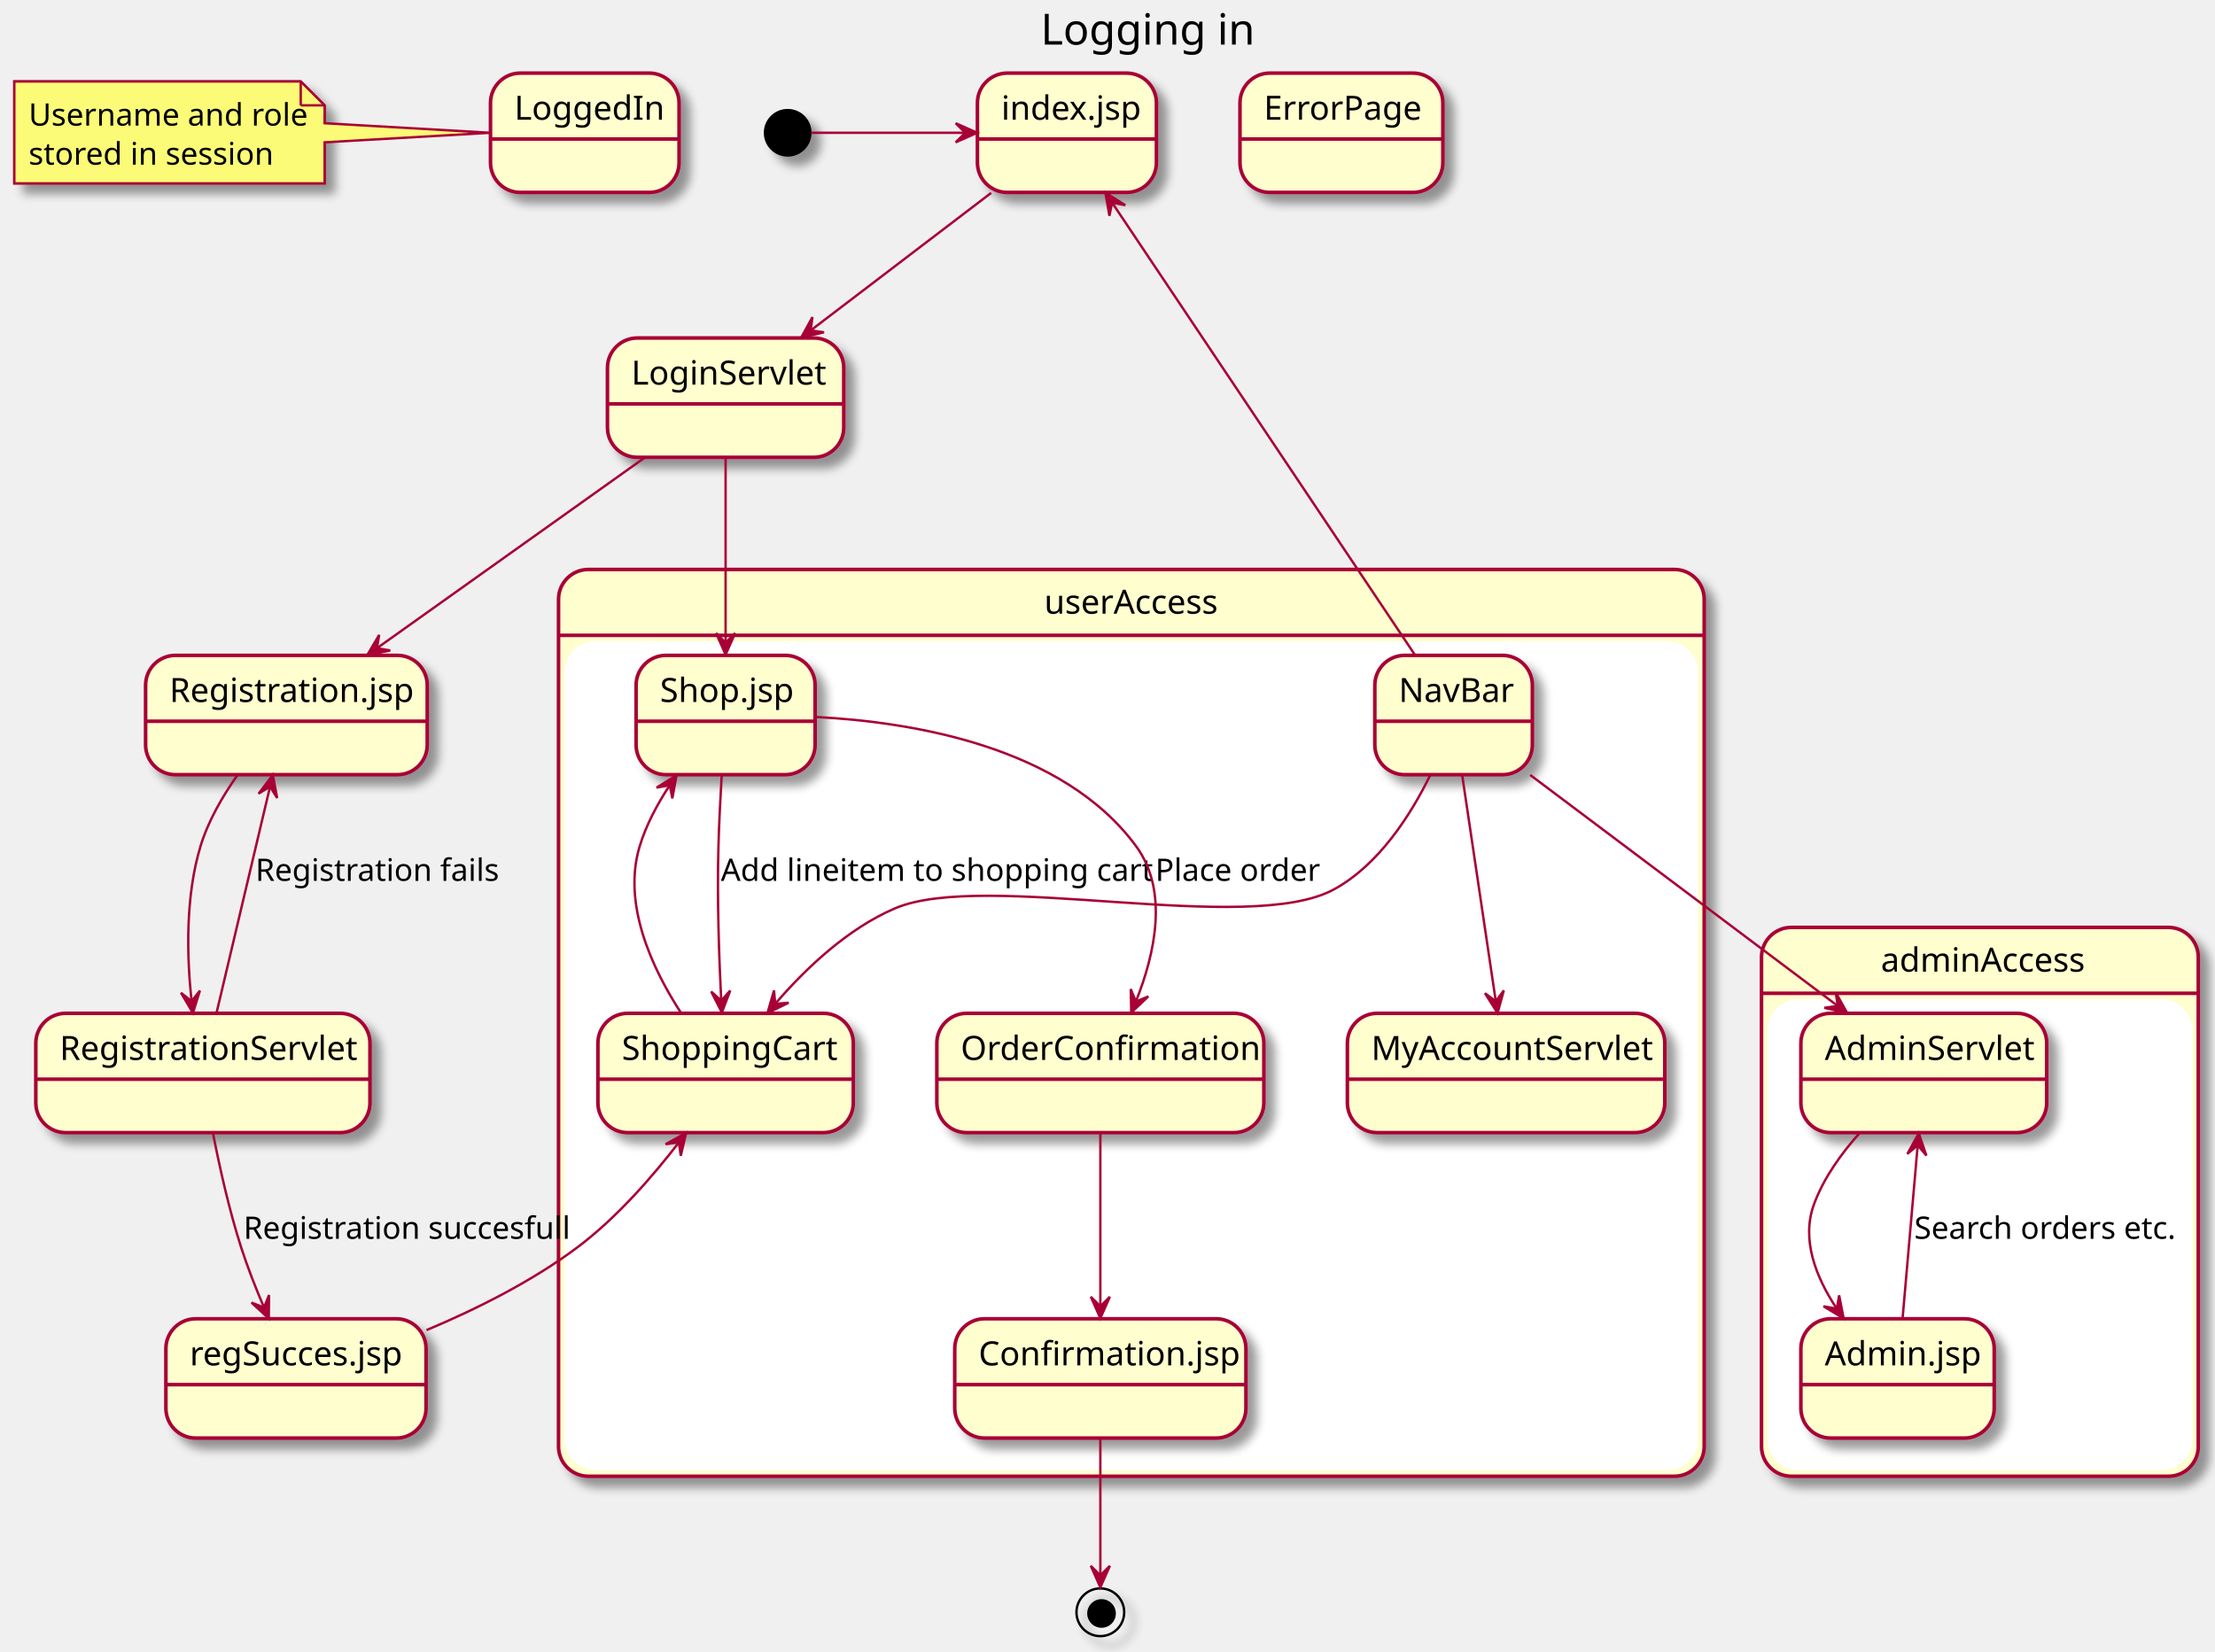
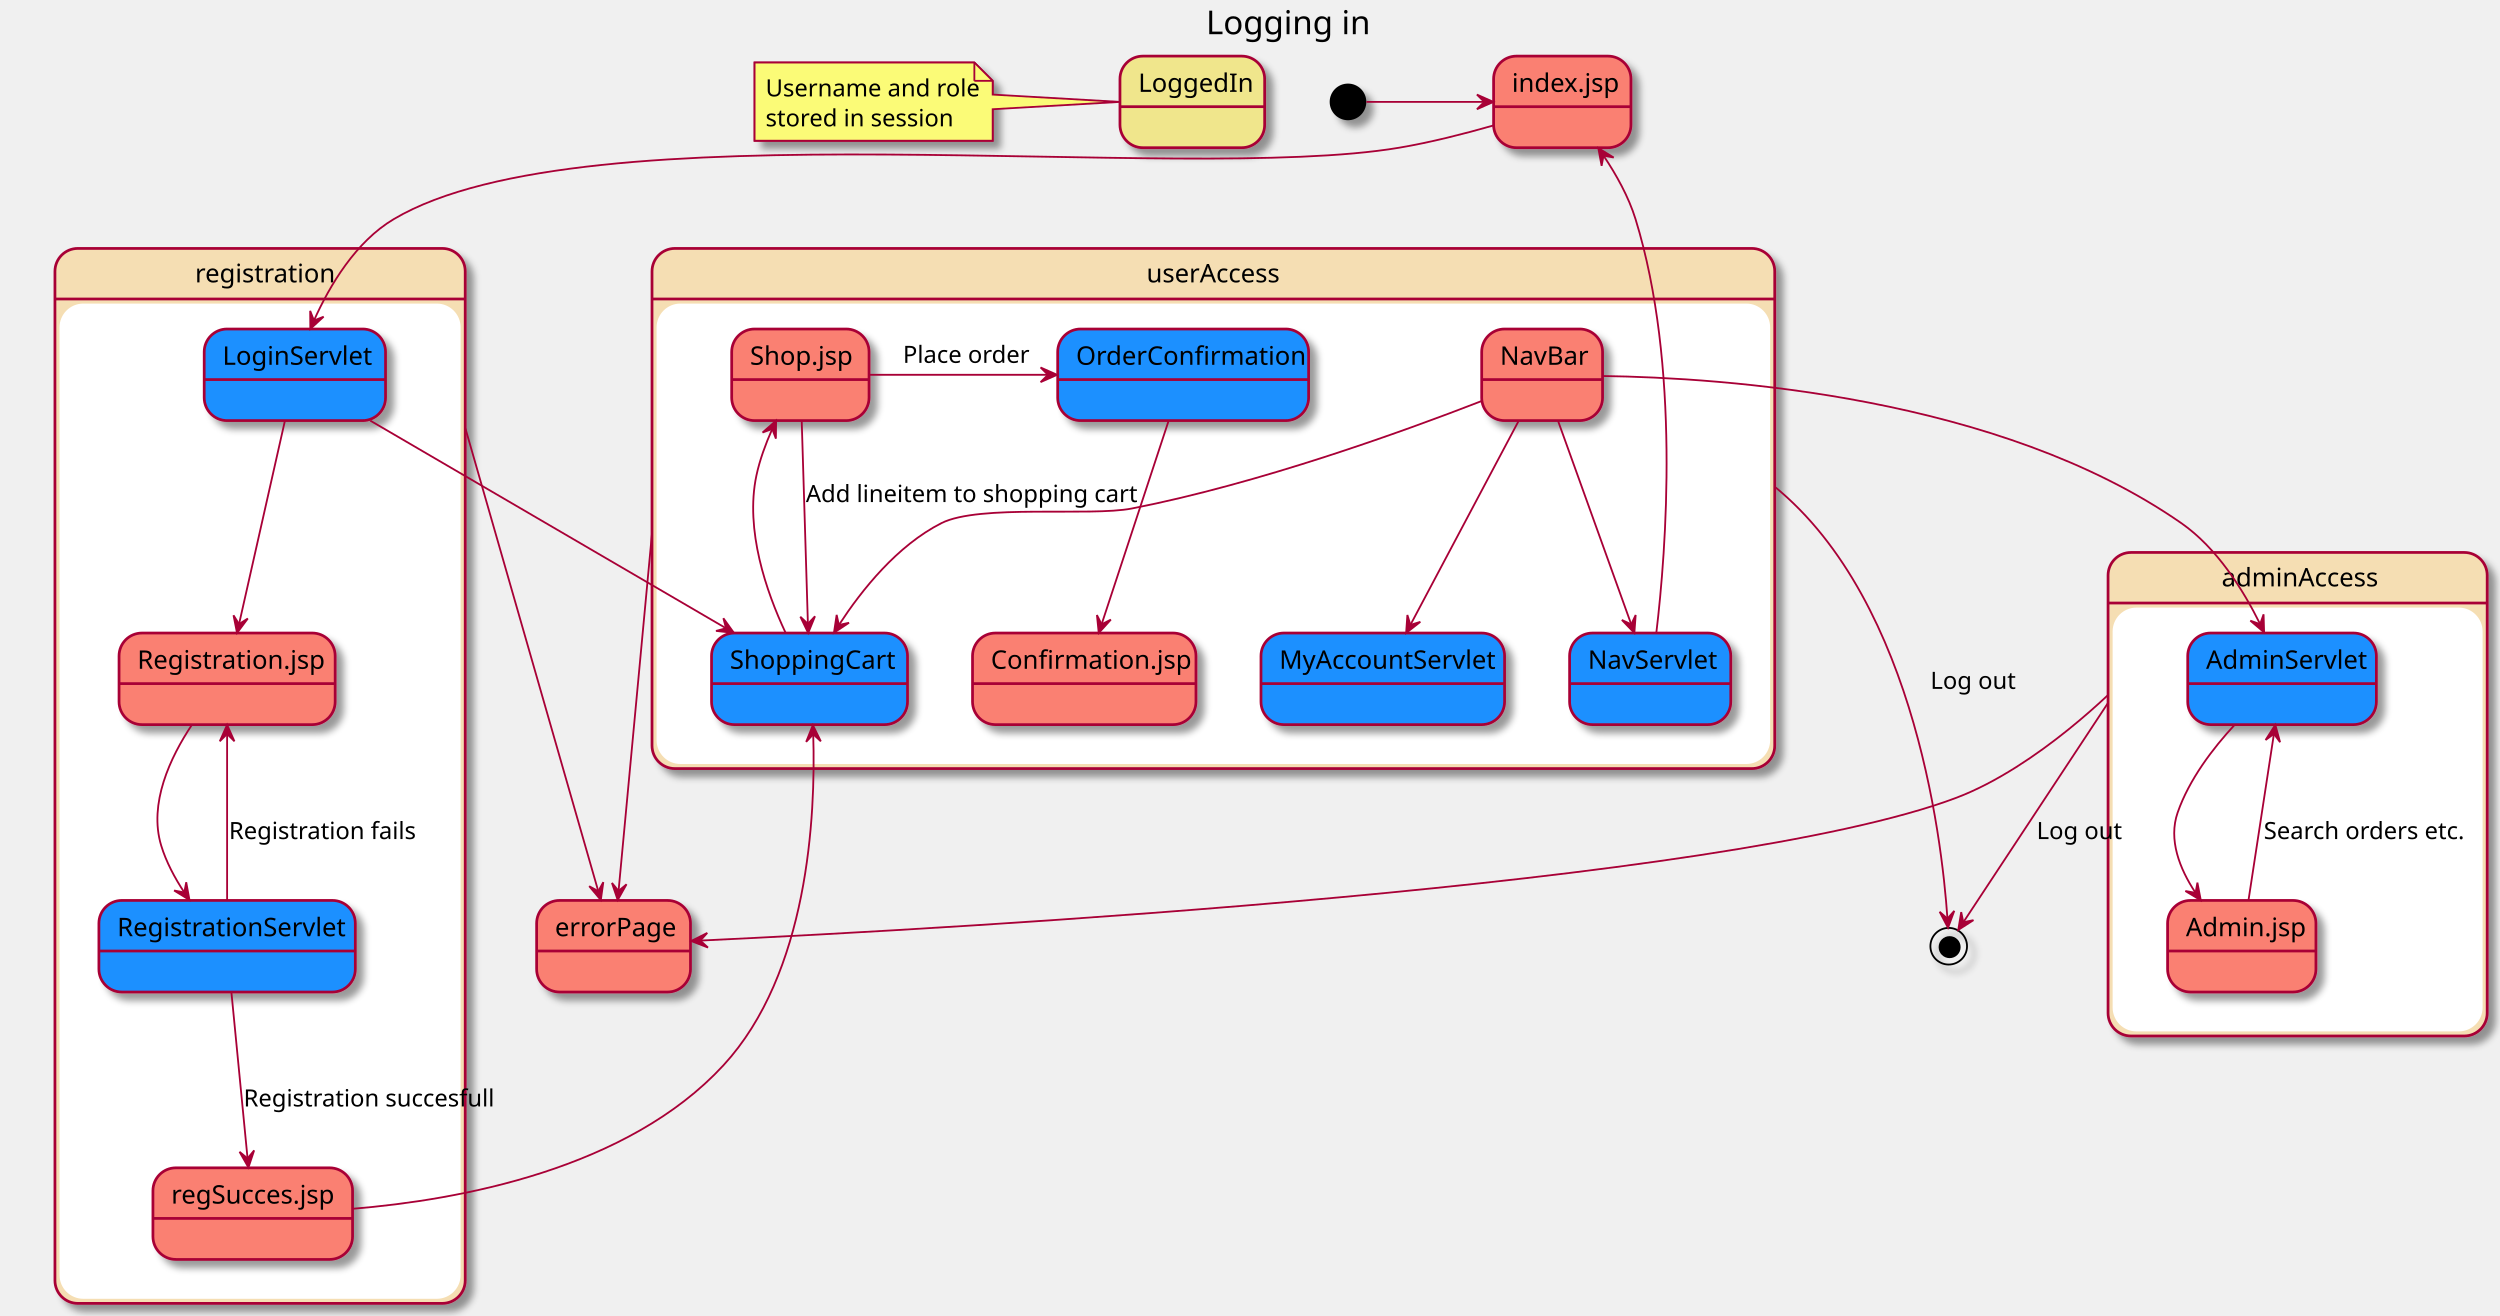
- <svg xmlns="http://www.w3.org/2000/svg" contentScriptType="application/ecmascript" contentStyleType="text/css" height="692px" preserveAspectRatio="none" style="width:928px;height:692px;" version="1.1" viewBox="0 0 928 692" width="928px" zoomAndPan="magnify">
+ <svg xmlns="http://www.w3.org/2000/svg" contentScriptType="application/ecmascript" contentStyleType="text/css" height="718px" preserveAspectRatio="none" style="width:1365px;height:718px;" version="1.1" viewBox="0 0 1365 718" width="1365px" zoomAndPan="magnify">
  <defs>
-     <filter height="300%" id="f57gl76aapi19" width="300%" x="-1" y="-1">
+     <filter height="300%" id="f1pfuz0iyx51la" width="300%" x="-1" y="-1">
      <feGaussianBlur result="blurOut" stdDeviation="2.0" />
      <feColorMatrix in="blurOut" result="blurOut2" type="matrix" values="0 0 0 0 0 0 0 0 0 0 0 0 0 0 0 0 0 0 .4 0" />
      <feOffset dx="4.0" dy="4.0" in="blurOut2" result="blurOut3" />
      <feBlend in="SourceGraphic" in2="blurOut3" mode="normal" />
    </filter>
  </defs>
  <g>
-     <text fill="#000000" font-family="sans-serif" font-size="18" lengthAdjust="spacingAndGlyphs" textLength="83" x="436" y="18.686">Logging in</text>
-     <rect fill="#FEFECE" filter="url(#f57gl76aapi19)" height="380" rx="12.5" ry="12.5" style="stroke: #A80036; stroke-width: 1.5;" width="480" x="234" y="238.641" />
-     <rect fill="#FFFFFF" height="346.391" rx="12.5" ry="12.5" style="stroke: #FFFFFF; stroke-width: 1.0;" width="474" x="237" y="269.25" />
-     <line style="stroke: #A80036; stroke-width: 1.5;" x1="234" x2="714" y1="266.25" y2="266.25" />
-     <text fill="#000000" font-family="sans-serif" font-size="14" lengthAdjust="spacingAndGlyphs" textLength="73" x="437.5" y="257.174">userAccess</text>
-     <rect fill="#FEFECE" filter="url(#f57gl76aapi19)" height="230" rx="12.5" ry="12.5" style="stroke: #A80036; stroke-width: 1.5;" width="183" x="738" y="388.641" />
-     <rect fill="#FFFFFF" height="196.391" rx="12.5" ry="12.5" style="stroke: #FFFFFF; stroke-width: 1.0;" width="177" x="741" y="419.25" />
-     <line style="stroke: #A80036; stroke-width: 1.5;" x1="738" x2="921" y1="416.25" y2="416.25" />
-     <text fill="#000000" font-family="sans-serif" font-size="14" lengthAdjust="spacingAndGlyphs" textLength="83" x="788" y="407.174">adminAccess</text>
-     <rect fill="#FEFECE" filter="url(#f57gl76aapi19)" height="50" rx="12.5" ry="12.5" style="stroke: #A80036; stroke-width: 1.5;" width="75" x="266.5" y="274.641" />
-     <line style="stroke: #A80036; stroke-width: 1.5;" x1="266.5" x2="341.5" y1="302.25" y2="302.25" />
-     <text fill="#000000" font-family="sans-serif" font-size="14" lengthAdjust="spacingAndGlyphs" textLength="55" x="276.5" y="294.174">Shop.jsp</text>
-     <rect fill="#FEFECE" filter="url(#f57gl76aapi19)" height="50" rx="12.5" ry="12.5" style="stroke: #A80036; stroke-width: 1.5;" width="107" x="250.5" y="424.641" />
-     <line style="stroke: #A80036; stroke-width: 1.5;" x1="250.5" x2="357.5" y1="452.25" y2="452.25" />
-     <text fill="#000000" font-family="sans-serif" font-size="14" lengthAdjust="spacingAndGlyphs" textLength="87" x="260.5" y="444.174">ShoppingCart</text>
-     <rect fill="#FEFECE" filter="url(#f57gl76aapi19)" height="50" rx="12.5" ry="12.5" style="stroke: #A80036; stroke-width: 1.5;" width="137" x="392.5" y="424.641" />
-     <line style="stroke: #A80036; stroke-width: 1.5;" x1="392.5" x2="529.5" y1="452.25" y2="452.25" />
-     <text fill="#000000" font-family="sans-serif" font-size="14" lengthAdjust="spacingAndGlyphs" textLength="117" x="402.5" y="444.174">OrderConfirmation</text>
-     <rect fill="#FEFECE" filter="url(#f57gl76aapi19)" height="50" rx="12.5" ry="12.5" style="stroke: #A80036; stroke-width: 1.5;" width="122" x="400" y="552.641" />
-     <line style="stroke: #A80036; stroke-width: 1.5;" x1="400" x2="522" y1="580.25" y2="580.25" />
-     <text fill="#000000" font-family="sans-serif" font-size="14" lengthAdjust="spacingAndGlyphs" textLength="102" x="410" y="572.174">Confirmation.jsp</text>
-     <rect fill="#FEFECE" filter="url(#f57gl76aapi19)" height="50" rx="12.5" ry="12.5" style="stroke: #A80036; stroke-width: 1.5;" width="66" x="576" y="274.641" />
-     <line style="stroke: #A80036; stroke-width: 1.5;" x1="576" x2="642" y1="302.25" y2="302.25" />
-     <text fill="#000000" font-family="sans-serif" font-size="14" lengthAdjust="spacingAndGlyphs" textLength="46" x="586" y="294.174">NavBar</text>
-     <rect fill="#FEFECE" filter="url(#f57gl76aapi19)" height="50" rx="12.5" ry="12.5" style="stroke: #A80036; stroke-width: 1.5;" width="133" x="564.5" y="424.641" />
-     <line style="stroke: #A80036; stroke-width: 1.5;" x1="564.5" x2="697.5" y1="452.25" y2="452.25" />
-     <text fill="#000000" font-family="sans-serif" font-size="14" lengthAdjust="spacingAndGlyphs" textLength="113" x="574.5" y="444.174">MyAccountServlet</text>
-     <rect fill="#FEFECE" filter="url(#f57gl76aapi19)" height="50" rx="12.5" ry="12.5" style="stroke: #A80036; stroke-width: 1.5;" width="103" x="754.5" y="424.641" />
-     <line style="stroke: #A80036; stroke-width: 1.5;" x1="754.5" x2="857.5" y1="452.25" y2="452.25" />
-     <text fill="#000000" font-family="sans-serif" font-size="14" lengthAdjust="spacingAndGlyphs" textLength="83" x="764.5" y="444.174">AdminServlet</text>
-     <rect fill="#FEFECE" filter="url(#f57gl76aapi19)" height="50" rx="12.5" ry="12.5" style="stroke: #A80036; stroke-width: 1.5;" width="81" x="754.5" y="552.641" />
-     <line style="stroke: #A80036; stroke-width: 1.5;" x1="754.5" x2="835.5" y1="580.25" y2="580.25" />
-     <text fill="#000000" font-family="sans-serif" font-size="14" lengthAdjust="spacingAndGlyphs" textLength="61" x="764.5" y="572.174">Admin.jsp</text>
-     <rect fill="#FEFECE" filter="url(#f57gl76aapi19)" height="50" rx="12.5" ry="12.5" style="stroke: #A80036; stroke-width: 1.5;" width="85" x="519.5" y="30.641" />
-     <line style="stroke: #A80036; stroke-width: 1.5;" x1="519.5" x2="604.5" y1="58.25" y2="58.25" />
-     <text fill="#000000" font-family="sans-serif" font-size="14" lengthAdjust="spacingAndGlyphs" textLength="65" x="529.5" y="50.174">ErrorPage</text>
-     <rect fill="#FEFECE" filter="url(#f57gl76aapi19)" height="50" rx="12.5" ry="12.5" style="stroke: #A80036; stroke-width: 1.5;" width="79" x="205.5" y="30.641" />
-     <line style="stroke: #A80036; stroke-width: 1.5;" x1="205.5" x2="284.5" y1="58.25" y2="58.25" />
-     <text fill="#000000" font-family="sans-serif" font-size="14" lengthAdjust="spacingAndGlyphs" textLength="59" x="215.5" y="50.174">LoggedIn</text>
-     <polygon fill="#FBFB77" filter="url(#f57gl76aapi19)" points="6,34.141,6,76.844,136,76.844,136,44.141,126,34.141,6,34.141" style="stroke: #A80036; stroke-width: 1.0;" />
-     <polygon fill="#FBFB77" points="6,34.141,6,76.844,136,76.844,136,59.641,205.493,55.641,136,51.641,136,44.141,126,34.141,6,34.141" style="stroke: #A80036; stroke-width: 1.0;" />
-     <line style="stroke: #A80036; stroke-width: 1.0;" x1="126" x2="126" y1="34.141" y2="44.141" />
-     <line style="stroke: #A80036; stroke-width: 1.0;" x1="136" x2="126" y1="44.141" y2="44.141" />
-     <text fill="#000000" font-family="sans-serif" font-size="13" lengthAdjust="spacingAndGlyphs" textLength="109" x="12" y="52.636">Username and role</text>
-     <text fill="#000000" font-family="sans-serif" font-size="13" lengthAdjust="spacingAndGlyphs" textLength="99" x="12" y="68.987">stored in session</text>
-     <ellipse cx="330" cy="55.641" fill="#000000" filter="url(#f57gl76aapi19)" rx="10" ry="10" style="stroke: none; stroke-width: 1.0;" />
-     <rect fill="#FEFECE" filter="url(#f57gl76aapi19)" height="50" rx="12.5" ry="12.5" style="stroke: #A80036; stroke-width: 1.5;" width="75" x="409.5" y="30.641" />
-     <line style="stroke: #A80036; stroke-width: 1.5;" x1="409.5" x2="484.5" y1="58.25" y2="58.25" />
-     <text fill="#000000" font-family="sans-serif" font-size="14" lengthAdjust="spacingAndGlyphs" textLength="55" x="419.5" y="50.174">index.jsp</text>
-     <rect fill="#FEFECE" filter="url(#f57gl76aapi19)" height="50" rx="12.5" ry="12.5" style="stroke: #A80036; stroke-width: 1.5;" width="99" x="254.5" y="141.641" />
-     <line style="stroke: #A80036; stroke-width: 1.5;" x1="254.5" x2="353.5" y1="169.25" y2="169.25" />
-     <text fill="#000000" font-family="sans-serif" font-size="14" lengthAdjust="spacingAndGlyphs" textLength="79" x="264.5" y="161.174">LoginServlet</text>
-     <rect fill="#FEFECE" filter="url(#f57gl76aapi19)" height="50" rx="12.5" ry="12.5" style="stroke: #A80036; stroke-width: 1.5;" width="118" x="61" y="274.641" />
-     <line style="stroke: #A80036; stroke-width: 1.5;" x1="61" x2="179" y1="302.25" y2="302.25" />
-     <text fill="#000000" font-family="sans-serif" font-size="14" lengthAdjust="spacingAndGlyphs" textLength="98" x="71" y="294.174">Registration.jsp</text>
-     <rect fill="#FEFECE" filter="url(#f57gl76aapi19)" height="50" rx="12.5" ry="12.5" style="stroke: #A80036; stroke-width: 1.5;" width="140" x="15" y="424.641" />
-     <line style="stroke: #A80036; stroke-width: 1.5;" x1="15" x2="155" y1="452.25" y2="452.25" />
-     <text fill="#000000" font-family="sans-serif" font-size="14" lengthAdjust="spacingAndGlyphs" textLength="120" x="25" y="444.174">RegistrationServlet</text>
-     <rect fill="#FEFECE" filter="url(#f57gl76aapi19)" height="50" rx="12.5" ry="12.5" style="stroke: #A80036; stroke-width: 1.5;" width="109" x="69.5" y="552.641" />
-     <line style="stroke: #A80036; stroke-width: 1.5;" x1="69.5" x2="178.5" y1="580.25" y2="580.25" />
-     <text fill="#000000" font-family="sans-serif" font-size="14" lengthAdjust="spacingAndGlyphs" textLength="89" x="79.5" y="572.174">regSucces.jsp</text>
-     <ellipse cx="461" cy="675.641" fill="none" filter="url(#f57gl76aapi19)" rx="10" ry="10" style="stroke: #000000; stroke-width: 1.0;" />
-     <ellipse cx="461.5" cy="676.141" fill="#000000" rx="6" ry="6" style="stroke: none; stroke-width: 1.0;" />
-     <path d="M340.055,55.641 C361.455,55.641 382.855,55.641 404.255,55.641 " fill="none" style="stroke: #A80036; stroke-width: 1.0;" />
-     <polygon fill="#A80036" points="409.402,55.641,400.402,51.641,404.402,55.641,400.402,59.641,409.402,55.641" style="stroke: #A80036; stroke-width: 1.0;" />
-     <path d="M415.264,80.832 C392.955,97.836 363.073,120.613 339.894,138.281 " fill="none" style="stroke: #A80036; stroke-width: 1.0;" />
-     <polygon fill="#A80036" points="335.648,141.518,345.231,139.243,339.625,138.487,340.381,132.881,335.648,141.518" style="stroke: #A80036; stroke-width: 1.0;" />
-     <path d="M270.252,191.668 C238.578,214.219 191.256,247.91 158.208,271.439 " fill="none" style="stroke: #A80036; stroke-width: 1.0;" />
-     <polygon fill="#A80036" points="153.846,274.544,163.498,272.582,157.919,271.644,158.857,266.065,153.846,274.544" style="stroke: #A80036; stroke-width: 1.0;" />
-     <path d="M99.444,324.882 C93.225,333.682 87.2,344.073 84,354.641 C77.645,375.629 78.237,400.481 80.234,419.359 " fill="none" style="stroke: #A80036; stroke-width: 1.0;" />
-     <polygon fill="#A80036" points="80.829,424.517,83.769,415.117,80.255,419.55,75.822,416.036,80.829,424.517" style="stroke: #A80036; stroke-width: 1.0;" />
-     <path d="M90.699,424.543 C96.825,398.638 106.564,357.456 113.114,329.757 " fill="none" style="stroke: #A80036; stroke-width: 1.0;" />
-     <polygon fill="#A80036" points="114.299,324.749,108.334,332.586,113.148,329.614,116.119,334.428,114.299,324.749" style="stroke: #A80036; stroke-width: 1.0;" />
-     <text fill="#000000" font-family="sans-serif" font-size="13" lengthAdjust="spacingAndGlyphs" textLength="96" x="107" y="369.136">Registration fails</text>
-     <path d="M89.242,474.937 C91.99,489.035 95.99,507.035 101,522.641 C103.657,530.917 107.097,539.672 110.503,547.67 " fill="none" style="stroke: #A80036; stroke-width: 1.0;" />
-     <polygon fill="#A80036" points="112.612,552.54,112.706,542.691,110.625,547.951,105.365,545.87,112.612,552.54" style="stroke: #A80036; stroke-width: 1.0;" />
-     <text fill="#000000" font-family="sans-serif" font-size="13" lengthAdjust="spacingAndGlyphs" textLength="131" x="102" y="519.136">Registration succesfull</text>
-     <path d="M304,191.668 C304,213.506 304,245.791 304,269.177 " fill="none" style="stroke: #A80036; stroke-width: 1.0;" />
-     <polygon fill="#A80036" points="304,274.322,308,265.322,304,269.322,300,265.322,304,274.322" style="stroke: #A80036; stroke-width: 1.0;" />
-     <path d="M178.696,557.402 C199.62,548.603 223,536.922 242,522.641 C258.272,510.411 273.262,493.242 284.426,478.737 " fill="none" style="stroke: #A80036; stroke-width: 1.0;" />
-     <polygon fill="#A80036" points="287.471,474.723,278.844,479.475,284.449,478.706,285.218,484.31,287.471,474.723" style="stroke: #A80036; stroke-width: 1.0;" />
-     <path d="M285.423,424.628 C273.182,405.829 260.657,378.893 268,354.641 C270.7,345.724 275.411,336.934 280.553,329.119 " fill="none" style="stroke: #A80036; stroke-width: 1.0;" />
-     <polygon fill="#A80036" points="283.444,324.882,275.067,330.061,280.625,329.012,281.675,334.57,283.444,324.882" style="stroke: #A80036; stroke-width: 1.0;" />
-     <path d="M302.37,324.822 C301.817,334.137 301.271,344.88 301,354.641 C300.4,376.273 301.225,400.702 302.161,419.234 " fill="none" style="stroke: #A80036; stroke-width: 1.0;" />
-     <polygon fill="#A80036" points="302.427,424.297,305.948,415.099,302.164,419.303,297.959,415.519,302.427,424.297" style="stroke: #A80036; stroke-width: 1.0;" />
-     <text fill="#000000" font-family="sans-serif" font-size="13" lengthAdjust="spacingAndGlyphs" textLength="169" x="302" y="369.136">Add lineitem to shopping cart</text>
-     <path d="M341.795,300.461 C382.44,302.551 445.345,312.887 476,354.641 C489.672,373.263 483.939,399.577 475.918,419.63 " fill="none" style="stroke: #A80036; stroke-width: 1.0;" />
-     <polygon fill="#A80036" points="473.953,424.324,481.117,417.565,475.883,419.711,473.737,414.477,473.953,424.324" style="stroke: #A80036; stroke-width: 1.0;" />
-     <text fill="#000000" font-family="sans-serif" font-size="13" lengthAdjust="spacingAndGlyphs" textLength="66" x="484" y="369.136">Place order</text>
-     <path d="M461,474.935 C461,495.591 461,525.31 461,547.292 " fill="none" style="stroke: #A80036; stroke-width: 1.0;" />
-     <polygon fill="#A80036" points="461,552.422,465,543.422,461,547.422,457,543.422,461,552.422" style="stroke: #A80036; stroke-width: 1.0;" />
-     <path d="M592.699,274.291 C562.501,229.18 498.021,132.857 465.94,84.934 " fill="none" style="stroke: #A80036; stroke-width: 1.0;" />
-     <polygon fill="#A80036" points="463.125,80.73,464.808,90.434,465.907,84.884,471.456,85.983,463.125,80.73" style="stroke: #A80036; stroke-width: 1.0;" />
-     <path d="M612.584,324.749 C616.435,350.658 622.557,391.84 626.674,419.536 " fill="none" style="stroke: #A80036; stroke-width: 1.0;" />
-     <polygon fill="#A80036" points="627.418,424.543,630.05,415.052,626.682,419.597,622.137,416.229,627.418,424.543" style="stroke: #A80036; stroke-width: 1.0;" />
-     <path d="M599.173,324.906 C591.053,341.495 577.794,362.285 559,372.641 C523.154,392.393 412.639,364.566 375,380.641 C355.201,389.097 337.675,405.73 324.989,420.428 " fill="none" style="stroke: #A80036; stroke-width: 1.0;" />
-     <polygon fill="#A80036" points="321.542,424.514,330.403,420.214,324.766,420.692,324.289,415.055,321.542,424.514" style="stroke: #A80036; stroke-width: 1.0;" />
-     <path d="M641.09,324.749 C676.292,351.196 732.677,393.556 769.529,421.242 " fill="none" style="stroke: #A80036; stroke-width: 1.0;" />
-     <polygon fill="#A80036" points="773.924,424.543,769.131,415.939,769.926,421.539,764.326,422.335,773.924,424.543" style="stroke: #A80036; stroke-width: 1.0;" />
-     <path d="M779.099,474.824 C771.419,483.395 764.042,493.662 760,504.641 C754.564,519.406 760.779,535.191 769.405,548.208 " fill="none" style="stroke: #A80036; stroke-width: 1.0;" />
-     <polygon fill="#A80036" points="772.409,552.511,770.534,542.842,769.546,548.412,763.976,547.423,772.409,552.511" style="stroke: #A80036; stroke-width: 1.0;" />
-     <path d="M797.114,552.422 C798.916,531.788 801.51,502.07 803.431,480.069 " fill="none" style="stroke: #A80036; stroke-width: 1.0;" />
-     <polygon fill="#A80036" points="803.879,474.935,799.112,483.553,803.445,479.916,807.082,484.248,803.879,474.935" style="stroke: #A80036; stroke-width: 1.0;" />
-     <text fill="#000000" font-family="sans-serif" font-size="13" lengthAdjust="spacingAndGlyphs" textLength="107" x="802" y="519.136">Search orders etc.</text>
-     <path d="M461,602.865 C461,620.873 461,644.852 461,660.021 " fill="none" style="stroke: #A80036; stroke-width: 1.0;" />
-     <polygon fill="#A80036" points="461,665.184,465,656.184,461,660.184,457,656.184,461,665.184" style="stroke: #A80036; stroke-width: 1.0;" />
+     <text fill="#000000" font-family="sans-serif" font-size="18" lengthAdjust="spacingAndGlyphs" textLength="83" x="658.5" y="18.686">Logging in</text>
+     <rect fill="#F5DEB3" filter="url(#f1pfuz0iyx51la)" height="576" rx="12.5" ry="12.5" style="stroke: #A80036; stroke-width: 1.5;" width="224" x="30" y="135.641" />
+     <rect fill="#FFFFFF" height="542.391" rx="12.5" ry="12.5" style="stroke: #FFFFFF; stroke-width: 1.0;" width="218" x="33" y="166.25" />
+     <line style="stroke: #A80036; stroke-width: 1.5;" x1="30" x2="254" y1="163.25" y2="163.25" />
+     <text fill="#000000" font-family="sans-serif" font-size="14" lengthAdjust="spacingAndGlyphs" textLength="71" x="106.5" y="154.174">registration</text>
+     <rect fill="#F5DEB3" filter="url(#f1pfuz0iyx51la)" height="284" rx="12.5" ry="12.5" style="stroke: #A80036; stroke-width: 1.5;" width="613" x="356" y="135.641" />
+     <rect fill="#FFFFFF" height="250.391" rx="12.5" ry="12.5" style="stroke: #FFFFFF; stroke-width: 1.0;" width="607" x="359" y="166.25" />
+     <line style="stroke: #A80036; stroke-width: 1.5;" x1="356" x2="969" y1="163.25" y2="163.25" />
+     <text fill="#000000" font-family="sans-serif" font-size="14" lengthAdjust="spacingAndGlyphs" textLength="73" x="626" y="154.174">userAccess</text>
+     <rect fill="#F5DEB3" filter="url(#f1pfuz0iyx51la)" height="264" rx="12.5" ry="12.5" style="stroke: #A80036; stroke-width: 1.5;" width="207" x="1151" y="301.641" />
+     <rect fill="#FFFFFF" height="230.391" rx="12.5" ry="12.5" style="stroke: #FFFFFF; stroke-width: 1.0;" width="201" x="1154" y="332.25" />
+     <line style="stroke: #A80036; stroke-width: 1.5;" x1="1151" x2="1358" y1="329.25" y2="329.25" />
+     <text fill="#000000" font-family="sans-serif" font-size="14" lengthAdjust="spacingAndGlyphs" textLength="83" x="1213" y="320.174">adminAccess</text>
+     <rect fill="#1E90FF" filter="url(#f1pfuz0iyx51la)" height="50" rx="12.5" ry="12.5" style="stroke: #A80036; stroke-width: 1.5;" width="99" x="111.5" y="179.641" />
+     <line style="stroke: #A80036; stroke-width: 1.5;" x1="111.5" x2="210.5" y1="207.25" y2="207.25" />
+     <text fill="#000000" font-family="sans-serif" font-size="14" lengthAdjust="spacingAndGlyphs" textLength="79" x="121.5" y="199.174">LoginServlet</text>
+     <rect fill="#FA8072" filter="url(#f1pfuz0iyx51la)" height="50" rx="12.5" ry="12.5" style="stroke: #A80036; stroke-width: 1.5;" width="118" x="65" y="345.641" />
+     <line style="stroke: #A80036; stroke-width: 1.5;" x1="65" x2="183" y1="373.25" y2="373.25" />
+     <text fill="#000000" font-family="sans-serif" font-size="14" lengthAdjust="spacingAndGlyphs" textLength="98" x="75" y="365.174">Registration.jsp</text>
+     <rect fill="#1E90FF" filter="url(#f1pfuz0iyx51la)" height="50" rx="12.5" ry="12.5" style="stroke: #A80036; stroke-width: 1.5;" width="140" x="54" y="491.641" />
+     <line style="stroke: #A80036; stroke-width: 1.5;" x1="54" x2="194" y1="519.25" y2="519.25" />
+     <text fill="#000000" font-family="sans-serif" font-size="14" lengthAdjust="spacingAndGlyphs" textLength="120" x="64" y="511.174">RegistrationServlet</text>
+     <rect fill="#FA8072" filter="url(#f1pfuz0iyx51la)" height="50" rx="12.5" ry="12.5" style="stroke: #A80036; stroke-width: 1.5;" width="109" x="83.5" y="637.641" />
+     <line style="stroke: #A80036; stroke-width: 1.5;" x1="83.5" x2="192.5" y1="665.25" y2="665.25" />
+     <text fill="#000000" font-family="sans-serif" font-size="14" lengthAdjust="spacingAndGlyphs" textLength="89" x="93.5" y="657.174">regSucces.jsp</text>
+     <rect fill="#1E90FF" filter="url(#f1pfuz0iyx51la)" height="50" rx="12.5" ry="12.5" style="stroke: #A80036; stroke-width: 1.5;" width="107" x="388.5" y="345.641" />
+     <line style="stroke: #A80036; stroke-width: 1.5;" x1="388.5" x2="495.5" y1="373.25" y2="373.25" />
+     <text fill="#000000" font-family="sans-serif" font-size="14" lengthAdjust="spacingAndGlyphs" textLength="87" x="398.5" y="365.174">ShoppingCart</text>
+     <rect fill="#FA8072" filter="url(#f1pfuz0iyx51la)" height="50" rx="12.5" ry="12.5" style="stroke: #A80036; stroke-width: 1.5;" width="75" x="399.5" y="179.641" />
+     <line style="stroke: #A80036; stroke-width: 1.5;" x1="399.5" x2="474.5" y1="207.25" y2="207.25" />
+     <text fill="#000000" font-family="sans-serif" font-size="14" lengthAdjust="spacingAndGlyphs" textLength="55" x="409.5" y="199.174">Shop.jsp</text>
+     <rect fill="#1E90FF" filter="url(#f1pfuz0iyx51la)" height="50" rx="12.5" ry="12.5" style="stroke: #A80036; stroke-width: 1.5;" width="137" x="577.5" y="179.641" />
+     <line style="stroke: #A80036; stroke-width: 1.5;" x1="577.5" x2="714.5" y1="207.25" y2="207.25" />
+     <text fill="#000000" font-family="sans-serif" font-size="14" lengthAdjust="spacingAndGlyphs" textLength="117" x="587.5" y="199.174">OrderConfirmation</text>
+     <rect fill="#FA8072" filter="url(#f1pfuz0iyx51la)" height="50" rx="12.5" ry="12.5" style="stroke: #A80036; stroke-width: 1.5;" width="122" x="531" y="345.641" />
+     <line style="stroke: #A80036; stroke-width: 1.5;" x1="531" x2="653" y1="373.25" y2="373.25" />
+     <text fill="#000000" font-family="sans-serif" font-size="14" lengthAdjust="spacingAndGlyphs" textLength="102" x="541" y="365.174">Confirmation.jsp</text>
+     <rect fill="#FA8072" filter="url(#f1pfuz0iyx51la)" height="50" rx="12.5" ry="12.5" style="stroke: #A80036; stroke-width: 1.5;" width="66" x="809" y="179.641" />
+     <line style="stroke: #A80036; stroke-width: 1.5;" x1="809" x2="875" y1="207.25" y2="207.25" />
+     <text fill="#000000" font-family="sans-serif" font-size="14" lengthAdjust="spacingAndGlyphs" textLength="46" x="819" y="199.174">NavBar</text>
+     <rect fill="#1E90FF" filter="url(#f1pfuz0iyx51la)" height="50" rx="12.5" ry="12.5" style="stroke: #A80036; stroke-width: 1.5;" width="88" x="857" y="345.641" />
+     <line style="stroke: #A80036; stroke-width: 1.5;" x1="857" x2="945" y1="373.25" y2="373.25" />
+     <text fill="#000000" font-family="sans-serif" font-size="14" lengthAdjust="spacingAndGlyphs" textLength="68" x="867" y="365.174">NavServlet</text>
+     <rect fill="#1E90FF" filter="url(#f1pfuz0iyx51la)" height="50" rx="12.5" ry="12.5" style="stroke: #A80036; stroke-width: 1.5;" width="133" x="688.5" y="345.641" />
+     <line style="stroke: #A80036; stroke-width: 1.5;" x1="688.5" x2="821.5" y1="373.25" y2="373.25" />
+     <text fill="#000000" font-family="sans-serif" font-size="14" lengthAdjust="spacingAndGlyphs" textLength="113" x="698.5" y="365.174">MyAccountServlet</text>
+     <rect fill="#1E90FF" filter="url(#f1pfuz0iyx51la)" height="50" rx="12.5" ry="12.5" style="stroke: #A80036; stroke-width: 1.5;" width="103" x="1194.5" y="345.641" />
+     <line style="stroke: #A80036; stroke-width: 1.5;" x1="1194.5" x2="1297.5" y1="373.25" y2="373.25" />
+     <text fill="#000000" font-family="sans-serif" font-size="14" lengthAdjust="spacingAndGlyphs" textLength="83" x="1204.5" y="365.174">AdminServlet</text>
+     <rect fill="#FA8072" filter="url(#f1pfuz0iyx51la)" height="50" rx="12.5" ry="12.5" style="stroke: #A80036; stroke-width: 1.5;" width="81" x="1183.5" y="491.641" />
+     <line style="stroke: #A80036; stroke-width: 1.5;" x1="1183.5" x2="1264.5" y1="519.25" y2="519.25" />
+     <text fill="#000000" font-family="sans-serif" font-size="14" lengthAdjust="spacingAndGlyphs" textLength="61" x="1193.5" y="511.174">Admin.jsp</text>
+     <rect fill="#F0E68C" filter="url(#f1pfuz0iyx51la)" height="50" rx="12.5" ry="12.5" style="stroke: #A80036; stroke-width: 1.5;" width="79" x="611.5" y="30.641" />
+     <line style="stroke: #A80036; stroke-width: 1.5;" x1="611.5" x2="690.5" y1="58.25" y2="58.25" />
+     <text fill="#000000" font-family="sans-serif" font-size="14" lengthAdjust="spacingAndGlyphs" textLength="59" x="621.5" y="50.174">LoggedIn</text>
+     <polygon fill="#FBFB77" filter="url(#f1pfuz0iyx51la)" points="412,34.141,412,76.844,542,76.844,542,44.141,532,34.141,412,34.141" style="stroke: #A80036; stroke-width: 1.0;" />
+     <polygon fill="#FBFB77" points="412,34.141,412,76.844,542,76.844,542,59.641,611.493,55.641,542,51.641,542,44.141,532,34.141,412,34.141" style="stroke: #A80036; stroke-width: 1.0;" />
+     <line style="stroke: #A80036; stroke-width: 1.0;" x1="532" x2="532" y1="34.141" y2="44.141" />
+     <line style="stroke: #A80036; stroke-width: 1.0;" x1="542" x2="532" y1="44.141" y2="44.141" />
+     <text fill="#000000" font-family="sans-serif" font-size="13" lengthAdjust="spacingAndGlyphs" textLength="109" x="418" y="52.636">Username and role</text>
+     <text fill="#000000" font-family="sans-serif" font-size="13" lengthAdjust="spacingAndGlyphs" textLength="99" x="418" y="68.987">stored in session</text>
+     <ellipse cx="736" cy="55.641" fill="#000000" filter="url(#f1pfuz0iyx51la)" rx="10" ry="10" style="stroke: none; stroke-width: 1.0;" />
+     <rect fill="#FA8072" filter="url(#f1pfuz0iyx51la)" height="50" rx="12.5" ry="12.5" style="stroke: #A80036; stroke-width: 1.5;" width="75" x="815.5" y="30.641" />
+     <line style="stroke: #A80036; stroke-width: 1.5;" x1="815.5" x2="890.5" y1="58.25" y2="58.25" />
+     <text fill="#000000" font-family="sans-serif" font-size="14" lengthAdjust="spacingAndGlyphs" textLength="55" x="825.5" y="50.174">index.jsp</text>
+     <ellipse cx="1064" cy="516.641" fill="none" filter="url(#f1pfuz0iyx51la)" rx="10" ry="10" style="stroke: #000000; stroke-width: 1.0;" />
+     <ellipse cx="1064.5" cy="517.141" fill="#000000" rx="6" ry="6" style="stroke: none; stroke-width: 1.0;" />
+     <rect fill="#FA8072" filter="url(#f1pfuz0iyx51la)" height="50" rx="12.5" ry="12.5" style="stroke: #A80036; stroke-width: 1.5;" width="84" x="293" y="491.641" />
+     <line style="stroke: #A80036; stroke-width: 1.5;" x1="293" x2="377" y1="519.25" y2="519.25" />
+     <text fill="#000000" font-family="sans-serif" font-size="14" lengthAdjust="spacingAndGlyphs" textLength="64" x="303" y="511.174">errorPage</text>
+     <path d="M746.055,55.641 C767.455,55.641 788.855,55.641 810.255,55.641 " fill="none" style="stroke: #A80036; stroke-width: 1.0;" />
+     <polygon fill="#A80036" points="815.402,55.641,806.402,51.641,810.402,55.641,806.402,59.641,815.402,55.641" style="stroke: #A80036; stroke-width: 1.0;" />
+     <path d="M815.244,68.547 C799.546,73.045 781.043,77.765 764,80.641 C643.397,100.991 320.205,57.264 215,119.641 C194.241,131.949 180.091,155.709 171.501,174.827 " fill="none" style="stroke: #A80036; stroke-width: 1.0;" />
+     <polygon fill="#A80036" points="169.436,179.578,176.693,172.92,171.43,174.993,169.357,169.729,169.436,179.578" style="stroke: #A80036; stroke-width: 1.0;" />
+     <path d="M155.541,229.84 C148.881,259.357 137.635,309.204 130.526,340.716 " fill="none" style="stroke: #A80036; stroke-width: 1.0;" />
+     <polygon fill="#A80036" points="129.422,345.61,135.304,337.71,130.522,340.732,127.5,335.95,129.422,345.61" style="stroke: #A80036; stroke-width: 1.0;" />
+     <path d="M104.822,395.681 C92.909,413.58 81.075,438.77 88,461.641 C90.7,470.558 95.411,479.348 100.553,487.163 " fill="none" style="stroke: #A80036; stroke-width: 1.0;" />
+     <polygon fill="#A80036" points="103.444,491.4,101.675,481.711,100.626,487.27,95.067,486.221,103.444,491.4" style="stroke: #A80036; stroke-width: 1.0;" />
+     <path d="M124,491.46 C124,466.51 124,427.578 124,400.906 " fill="none" style="stroke: #A80036; stroke-width: 1.0;" />
+     <polygon fill="#A80036" points="124,395.743,120,404.743,124,400.743,128,404.743,124,395.743" style="stroke: #A80036; stroke-width: 1.0;" />
+     <text fill="#000000" font-family="sans-serif" font-size="13" lengthAdjust="spacingAndGlyphs" textLength="96" x="125" y="458.136">Registration fails</text>
+     <path d="M126.343,541.743 C128.766,566.664 132.551,605.594 135.147,632.291 " fill="none" style="stroke: #A80036; stroke-width: 1.0;" />
+     <polygon fill="#A80036" points="135.649,637.46,138.759,628.115,135.165,632.483,130.796,628.889,135.649,637.46" style="stroke: #A80036; stroke-width: 1.0;" />
+     <text fill="#000000" font-family="sans-serif" font-size="13" lengthAdjust="spacingAndGlyphs" textLength="131" x="133" y="604.136">Registration succesfull</text>
+     <path d="M202.161,229.664 C253.908,259.865 342.465,311.549 396.275,342.954 " fill="none" style="stroke: #A80036; stroke-width: 1.0;" />
+     <polygon fill="#A80036" points="400.729,345.554,394.972,337.563,396.411,343.034,390.94,344.473,400.729,345.554" style="stroke: #A80036; stroke-width: 1.0;" />
+     <path d="M192.528,659.995 C251.089,655.184 342.748,638.34 395,581.641 C441.226,531.481 445.422,446.053 444.027,401.176 " fill="none" style="stroke: #A80036; stroke-width: 1.0;" />
+     <polygon fill="#A80036" points="443.831,395.91,440.168,405.052,444.017,400.906,448.163,404.755,443.831,395.91" style="stroke: #A80036; stroke-width: 1.0;" />
+     <path d="M428.85,345.338 C418.463,323.156 406.686,289.393 413,259.641 C414.799,251.164 418.024,242.402 421.537,234.466 " fill="none" style="stroke: #A80036; stroke-width: 1.0;" />
+     <polygon fill="#A80036" points="423.752,229.641,416.361,236.15,421.665,234.184,423.631,239.489,423.752,229.641" style="stroke: #A80036; stroke-width: 1.0;" />
+     <path d="M437.738,229.84 C438.634,259.235 440.145,308.794 441.106,340.326 " fill="none" style="stroke: #A80036; stroke-width: 1.0;" />
+     <polygon fill="#A80036" points="441.267,345.61,444.99,336.491,441.114,340.612,436.994,336.736,441.267,345.61" style="stroke: #A80036; stroke-width: 1.0;" />
+     <text fill="#000000" font-family="sans-serif" font-size="13" lengthAdjust="spacingAndGlyphs" textLength="169" x="440" y="274.136">Add lineitem to shopping cart</text>
+     <path d="M474.848,204.641 C501.87,204.641 539.096,204.641 571.931,204.641 " fill="none" style="stroke: #A80036; stroke-width: 1.0;" />
+     <polygon fill="#A80036" points="577.161,204.641,568.161,200.641,572.161,204.641,568.161,208.641,577.161,204.641" style="stroke: #A80036; stroke-width: 1.0;" />
+     <text fill="#000000" font-family="sans-serif" font-size="13" lengthAdjust="spacingAndGlyphs" textLength="66" x="493" y="198.136">Place order</text>
+     <path d="M638.032,229.84 C628.313,259.357 611.9,309.204 601.524,340.716 " fill="none" style="stroke: #A80036; stroke-width: 1.0;" />
+     <polygon fill="#A80036" points="599.913,345.61,606.525,338.311,601.476,340.86,598.926,335.81,599.913,345.61" style="stroke: #A80036; stroke-width: 1.0;" />
+     <path d="M850.706,229.84 C861.325,259.357 879.257,309.204 890.594,340.716 " fill="none" style="stroke: #A80036; stroke-width: 1.0;" />
+     <polygon fill="#A80036" points="892.355,345.61,893.072,335.787,890.663,340.905,885.545,338.495,892.355,345.61" style="stroke: #A80036; stroke-width: 1.0;" />
+     <path d="M904.353,345.519 C909.774,300.106 917.547,199.322 893,119.641 C889.262,107.507 882.524,95.431 875.631,85.146 " fill="none" style="stroke: #A80036; stroke-width: 1.0;" />
+     <polygon fill="#A80036" points="872.675,80.853,874.484,90.534,875.51,84.971,881.073,85.997,872.675,80.853" style="stroke: #A80036; stroke-width: 1.0;" />
+     <path d="M829.163,229.84 C813.44,259.478 786.843,309.615 770.138,341.104 " fill="none" style="stroke: #A80036; stroke-width: 1.0;" />
+     <polygon fill="#A80036" points="767.748,345.61,775.499,339.533,770.091,341.192,768.431,335.784,767.748,345.61" style="stroke: #A80036; stroke-width: 1.0;" />
+     <path d="M808.871,219 C765.712,235.769 687.544,263.986 618,277.641 C595.255,282.107 534.672,275.154 514,285.641 C489.953,297.84 470.629,321.919 458.078,341.181 " fill="none" style="stroke: #A80036; stroke-width: 1.0;" />
+     <polygon fill="#A80036" points="455.348,345.462,463.56,340.024,458.036,341.246,456.815,335.723,455.348,345.462" style="stroke: #A80036; stroke-width: 1.0;" />
+     <path d="M875.059,205.305 C941.097,206.216 1091.52,216.379 1191,285.641 C1210.52,299.23 1224.85,322.194 1233.99,340.68 " fill="none" style="stroke: #A80036; stroke-width: 1.0;" />
+     <polygon fill="#A80036" points="1236.2,345.275,1235.911,335.43,1234.036,340.767,1228.699,338.892,1236.2,345.275" style="stroke: #A80036; stroke-width: 1.0;" />
+     <path d="M1220.15,395.713 C1208.2,408.622 1195.29,425.572 1189,443.641 C1183.83,458.501 1190.08,474.298 1198.65,487.297 " fill="none" style="stroke: #A80036; stroke-width: 1.0;" />
+     <polygon fill="#A80036" points="1201.64,491.593,1199.783,481.92,1198.784,487.488,1193.216,486.49,1201.64,491.593" style="stroke: #A80036; stroke-width: 1.0;" />
+     <path d="M1227.69,491.46 C1231.51,466.51 1237.45,427.578 1241.53,400.906 " fill="none" style="stroke: #A80036; stroke-width: 1.0;" />
+     <polygon fill="#A80036" points="1242.32,395.743,1237.008,404.036,1241.566,400.685,1244.917,405.243,1242.32,395.743" style="stroke: #A80036; stroke-width: 1.0;" />
+     <text fill="#000000" font-family="sans-serif" font-size="13" lengthAdjust="spacingAndGlyphs" textLength="107" x="1236" y="458.136">Search orders etc.</text>
+     <path d="M969.511,266.171 C969.818,266.423 970.123,266.676 970.427,266.93 C971.036,267.439 971.64,267.952 972.241,268.469 C973.442,269.504 974.628,270.556 975.798,271.624 C980.478,275.897 984.91,280.436 989.107,285.197 C997.502,294.719 1004.956,305.134 1011.577,316.105 C1024.817,338.048 1034.719,362.219 1042.122,385.936 C1056.93,433.37 1061.745,478.99 1063.29,501.348 " fill="none" style="stroke: #A80036; stroke-width: 1.0;" />
+     <polygon fill="#A80036" points="1063.61,506.562,1067.035,497.327,1063.295,501.572,1059.051,497.832,1063.61,506.562" style="stroke: #A80036; stroke-width: 1.0;" />
+     <text fill="#000000" font-family="sans-serif" font-size="13" lengthAdjust="spacingAndGlyphs" textLength="43" x="1054" y="376.136">Log out</text>
+     <path d="M1150.932,383.872 C1150.58,384.406 1150.218,384.954 1149.847,385.516 C1149.105,386.641 1148.326,387.822 1147.513,389.055 C1141.007,398.918 1132.319,412.088 1123.003,426.21 C1104.37,454.454 1083.225,486.505 1072,503.52 " fill="none" style="stroke: #A80036; stroke-width: 1.0;" />
+     <polygon fill="#A80036" points="1069.22,507.726,1077.507,502.404,1071.967,503.548,1070.823,498.008,1069.22,507.726" style="stroke: #A80036; stroke-width: 1.0;" />
+     <text fill="#000000" font-family="sans-serif" font-size="13" lengthAdjust="spacingAndGlyphs" textLength="43" x="1112" y="458.136">Log out</text>
+     <path d="M254.142,233.999 C254.226,234.294 254.312,234.592 254.397,234.891 C254.569,235.489 254.743,236.094 254.919,236.707 C255.271,237.933 255.631,239.189 256,240.473 C261.899,261.02 269.889,288.85 278.529,318.945 C295.81,379.136 315.692,448.389 326.653,486.568 " fill="none" style="stroke: #A80036; stroke-width: 1.0;" />
+     <polygon fill="#A80036" points="328.045,491.415,329.406,481.66,326.665,486.609,321.716,483.868,328.045,491.415" style="stroke: #A80036; stroke-width: 1.0;" />
+     <path d="M355.99,291.263 C355.826,293.02 355.66,294.792 355.493,296.577 C354.825,303.719 354.136,311.081 353.434,318.585 C347.818,378.619 341.351,447.76 337.763,486.11 " fill="none" style="stroke: #A80036; stroke-width: 1.0;" />
+     <polygon fill="#A80036" points="337.266,491.415,342.087,482.826,337.732,486.436,334.122,482.081,337.266,491.415" style="stroke: #A80036; stroke-width: 1.0;" />
+     <path d="M1150.789,379.653 C1150.483,379.941 1150.169,380.235 1149.848,380.534 C1144.705,385.329 1137.632,391.642 1129.241,398.396 C1112.46,411.905 1090.41,427.185 1068,435.641 C941.474,483.385 524.507,506.813 382.7,513.541 " fill="none" style="stroke: #A80036; stroke-width: 1.0;" />
+     <polygon fill="#A80036" points="377.367,513.792,386.546,517.363,382.361,513.556,386.168,509.372,377.367,513.792" style="stroke: #A80036; stroke-width: 1.0;" />
  </g>
</svg>
